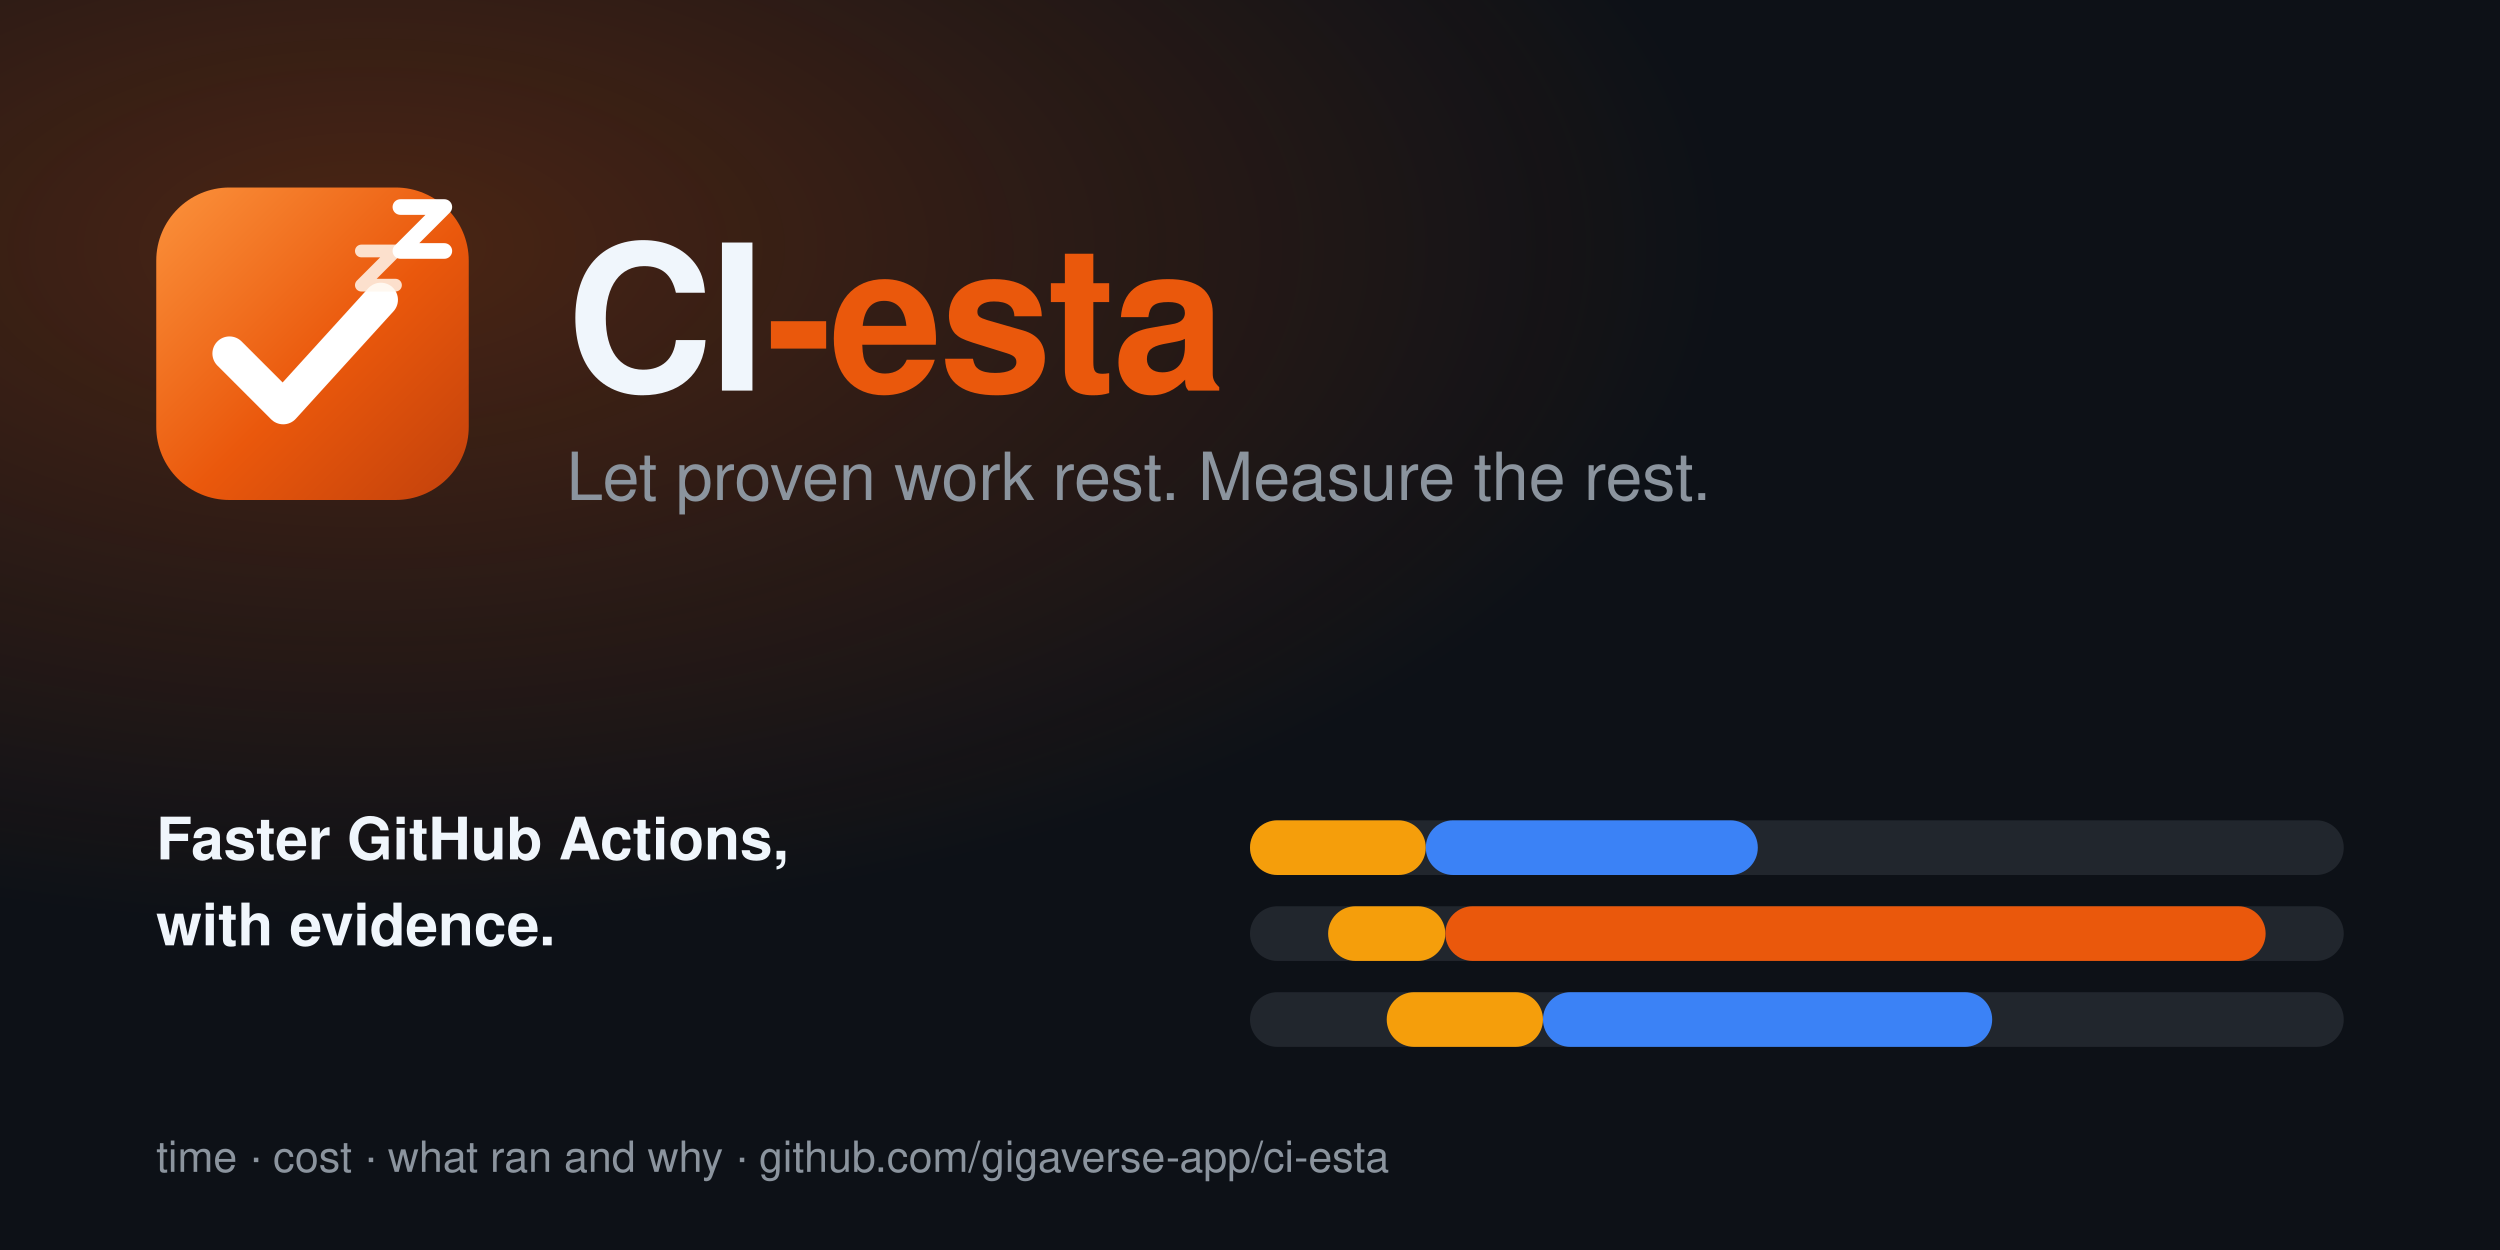
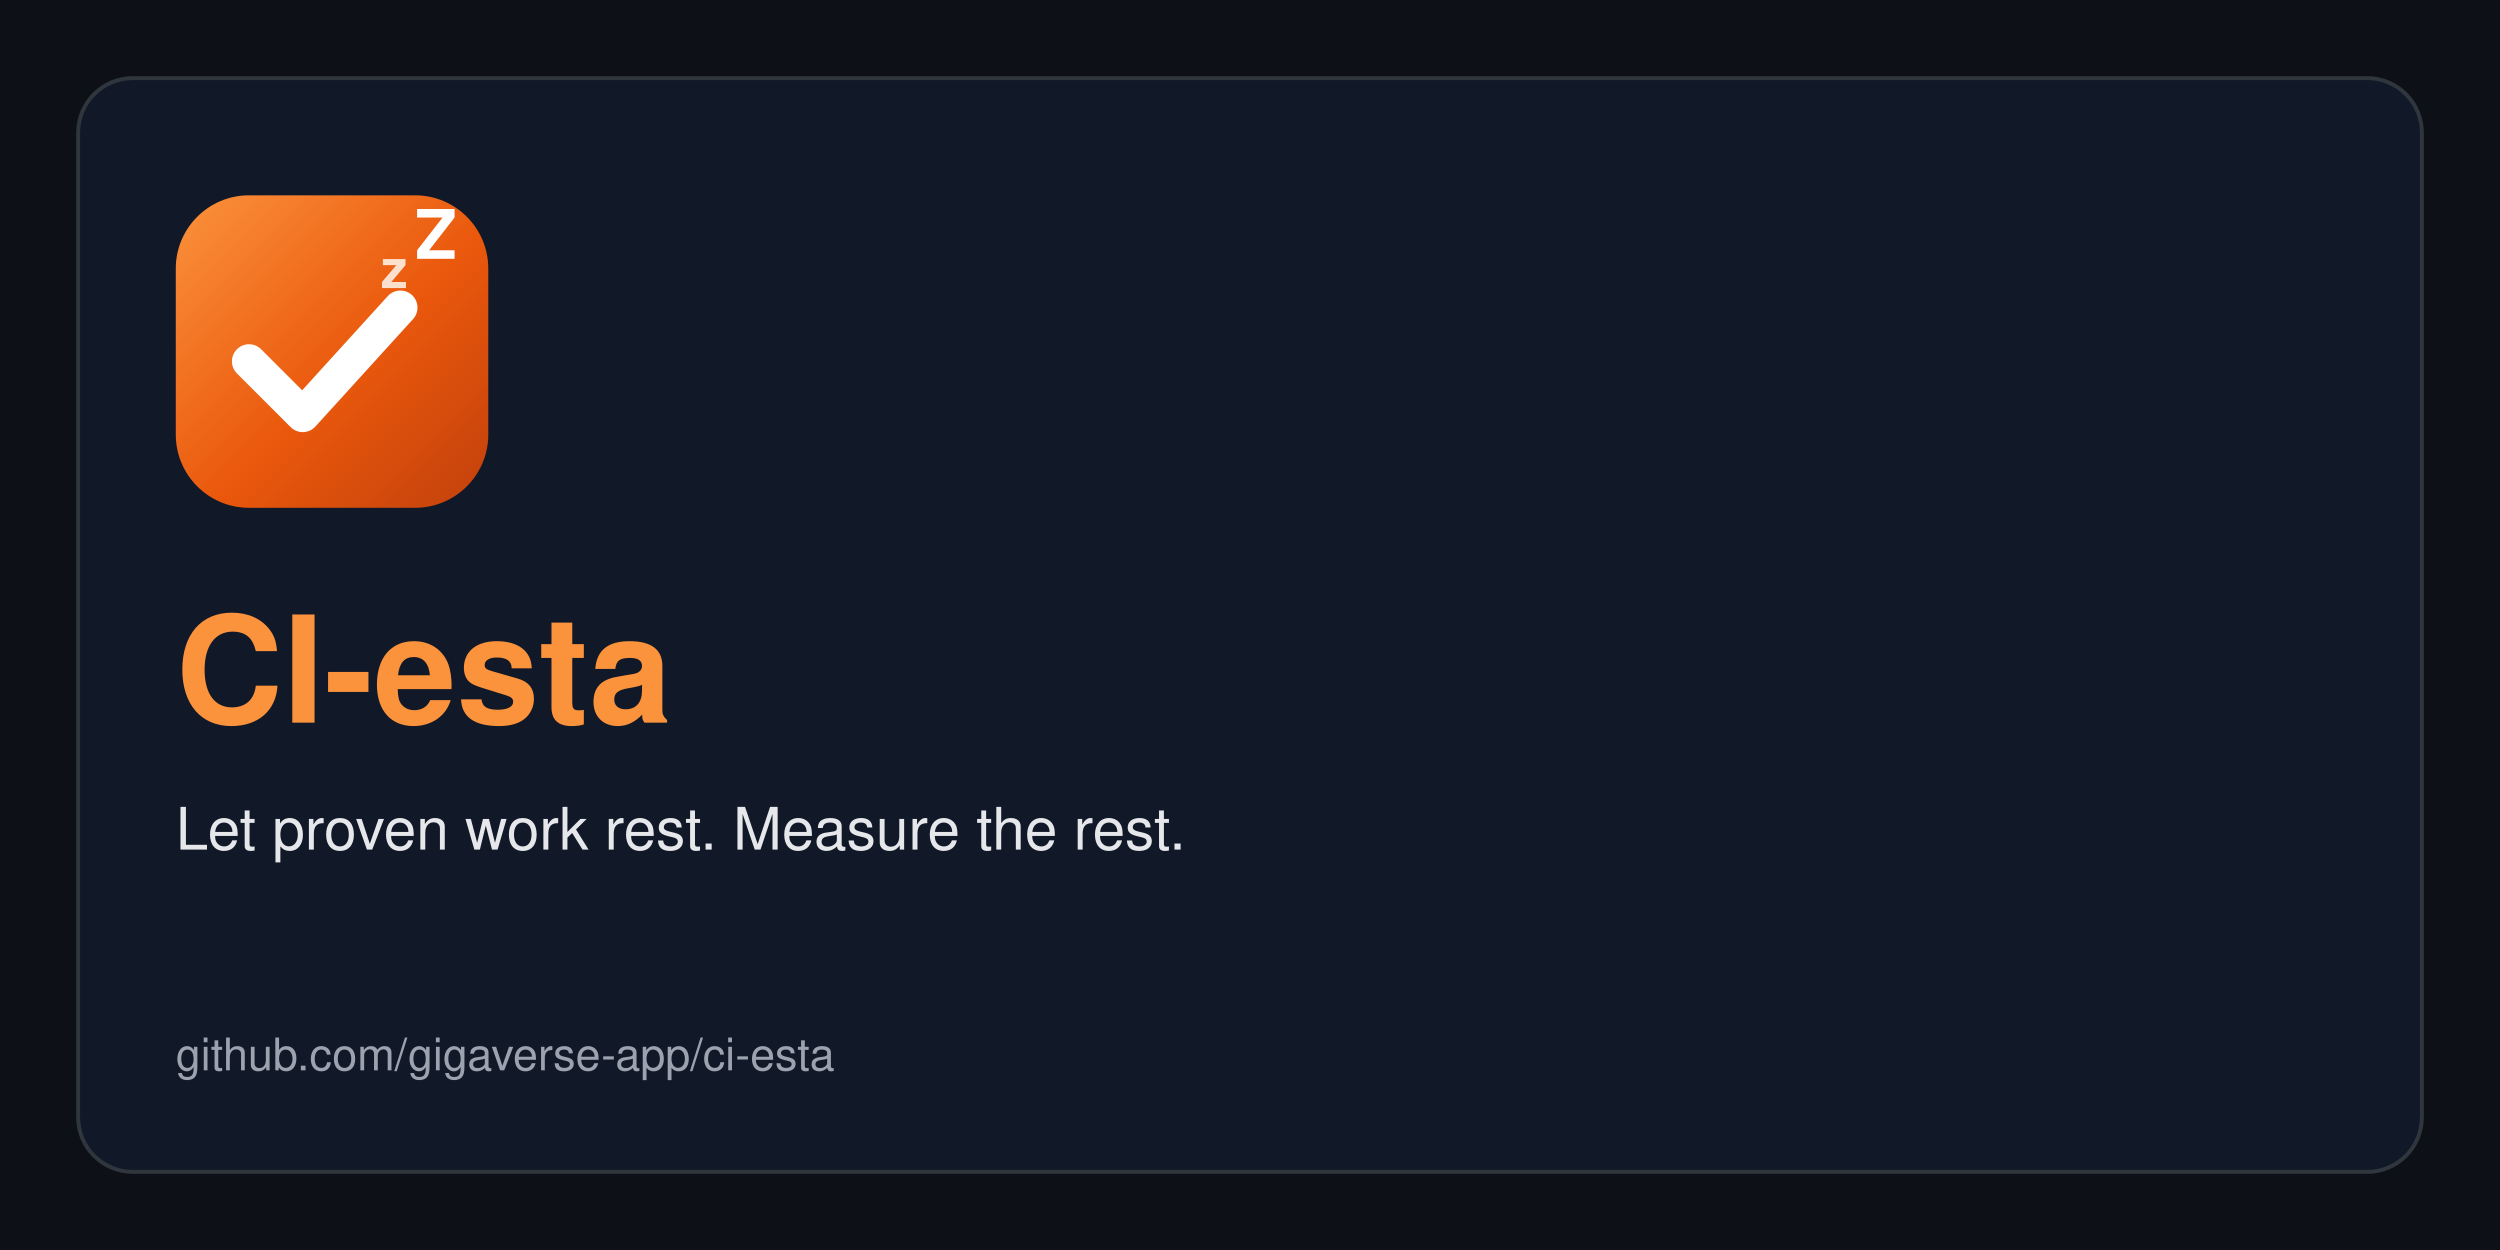
- <svg xmlns="http://www.w3.org/2000/svg" width="1280" height="640" viewBox="0 0 1280 640">
-   <defs>
-     <linearGradient id="sunset" x1="0" y1="0" x2="1" y2="1">
-       <stop offset="0" stop-color="#FB923C" />
-       <stop offset="0.55" stop-color="#EA580C" />
-       <stop offset="1" stop-color="#C2410C" />
-     </linearGradient>
-     <radialGradient id="glow" cx="0.15" cy="0.2" r="0.9">
-       <stop offset="0" stop-color="#EA580C" stop-opacity="0.28" />
-       <stop offset="0.6" stop-color="#EA580C" stop-opacity="0" />
-     </radialGradient>
-   </defs>
+ <svg xmlns="http://www.w3.org/2000/svg" width="1280" height="640" viewBox="0 0 1280 640" role="img" aria-label="CI-esta: Let proven work rest. Measure the rest.">
  <rect width="1280" height="640" fill="#0D1117" />
-   <rect width="1280" height="640" fill="url(#glow)" />
-   <g transform="translate(80 96) scale(2.5)">
-     <rect width="64" height="64" rx="15" fill="url(#sunset)" />
-     <path d="M15 34 L26 45 L46 23" fill="none" stroke="#FFFFFF" stroke-width="7" stroke-linecap="round" stroke-linejoin="round" />
-     <path d="M42 13h7l-7 7h7" fill="none" stroke="#FFF7ED" stroke-width="2.6" stroke-linecap="round" stroke-linejoin="round" opacity="0.85" />
-     <path d="M50 4h9l-9 9h9" fill="none" stroke="#FFFFFF" stroke-width="3.2" stroke-linecap="round" stroke-linejoin="round" />
+   <rect x="40" y="40" width="1200" height="560" rx="28" fill="#111827" stroke="#30363D" stroke-width="2" />
+   <g transform="translate(90 100) scale(2.5)">
+     <svg x="0" y="0" width="64" height="64" viewBox="0 0 64 64" role="img" aria-label="CI-esta">
+       <defs>
+         <linearGradient id="sunset" x1="0" y1="0" x2="1" y2="1">
+           <stop offset="0" stop-color="#FB923C" />
+           <stop offset="0.55" stop-color="#EA580C" />
+           <stop offset="1" stop-color="#C2410C" />
+         </linearGradient>
+       </defs>
+       <rect width="64" height="64" rx="15" fill="url(#sunset)" />
+       <path d="M15 34 L26 45 L46 23" fill="none" stroke="#FFFFFF" stroke-width="7" stroke-linecap="round" stroke-linejoin="round" />
+       <text x="42" y="19" font-family="-apple-system, BlinkMacSystemFont, 'Segoe UI', Helvetica, Arial, sans-serif" font-size="11" font-weight="800" fill="#FFF7ED" opacity="0.85">z</text>
+       <text x="49" y="13" font-family="-apple-system, BlinkMacSystemFont, 'Segoe UI', Helvetica, Arial, sans-serif" font-size="14" font-weight="800" fill="#FFFFFF">Z</text>
+     </svg>
  </g>
-   <text x="290" y="200" font-family="-apple-system, BlinkMacSystemFont, 'Segoe UI', Helvetica, Arial, sans-serif" font-size="104" font-weight="800" letter-spacing="-2" fill="#F0F6FC">CI<tspan fill="#EA580C">-esta</tspan>
-   </text>
-   <text x="290" y="256" font-family="-apple-system, BlinkMacSystemFont, 'Segoe UI', Helvetica, Arial, sans-serif" font-size="34" fill="#8B949E">Let proven work rest. Measure the rest.</text>
-   <text x="80" y="440" font-family="-apple-system, BlinkMacSystemFont, 'Segoe UI', Helvetica, Arial, sans-serif" font-size="30" font-weight="600" fill="#F0F6FC">Faster GitHub Actions,</text>
-   <text x="80" y="484" font-family="-apple-system, BlinkMacSystemFont, 'Segoe UI', Helvetica, Arial, sans-serif" font-size="30" font-weight="600" fill="#F0F6FC">with evidence.</text>
-   <text x="80" y="600" font-family="-apple-system, BlinkMacSystemFont, 'Segoe UI', Helvetica, Arial, sans-serif" font-size="22" fill="#8B949E">time · cost · what ran and why · github.com/gigaverse-app/ci-esta</text>
-   <rect x="640" y="420" width="560" height="28" rx="14" fill="#21262D" />
-   <rect x="640" y="464" width="560" height="28" rx="14" fill="#21262D" />
-   <rect x="640" y="508" width="560" height="28" rx="14" fill="#21262D" />
-   <rect x="640" y="420" width="90" height="28" rx="14" fill="#F59E0B" />
-   <rect x="730" y="420" width="170" height="28" rx="14" fill="#3B82F6" />
-   <rect x="680" y="464" width="60" height="28" rx="14" fill="#F59E0B" />
-   <rect x="740" y="464" width="420" height="28" rx="14" fill="#EA580C" />
-   <rect x="710" y="508" width="80" height="28" rx="14" fill="#F59E0B" />
-   <rect x="790" y="508" width="230" height="28" rx="14" fill="#3B82F6" />
+   <text x="90" y="370" font-family="Segoe UI, Helvetica, Arial, sans-serif" font-size="76" font-weight="700" fill="#FB923C">CI-esta</text>
+   <text x="90" y="435" font-family="Segoe UI, Helvetica, Arial, sans-serif" font-size="30" fill="#E5E7EB">Let proven work rest. Measure the rest.</text>
+   <text x="90" y="548" font-family="Segoe UI, Helvetica, Arial, sans-serif" font-size="23" fill="#9CA3AF">github.com/gigaverse-app/ci-esta</text>
</svg>
